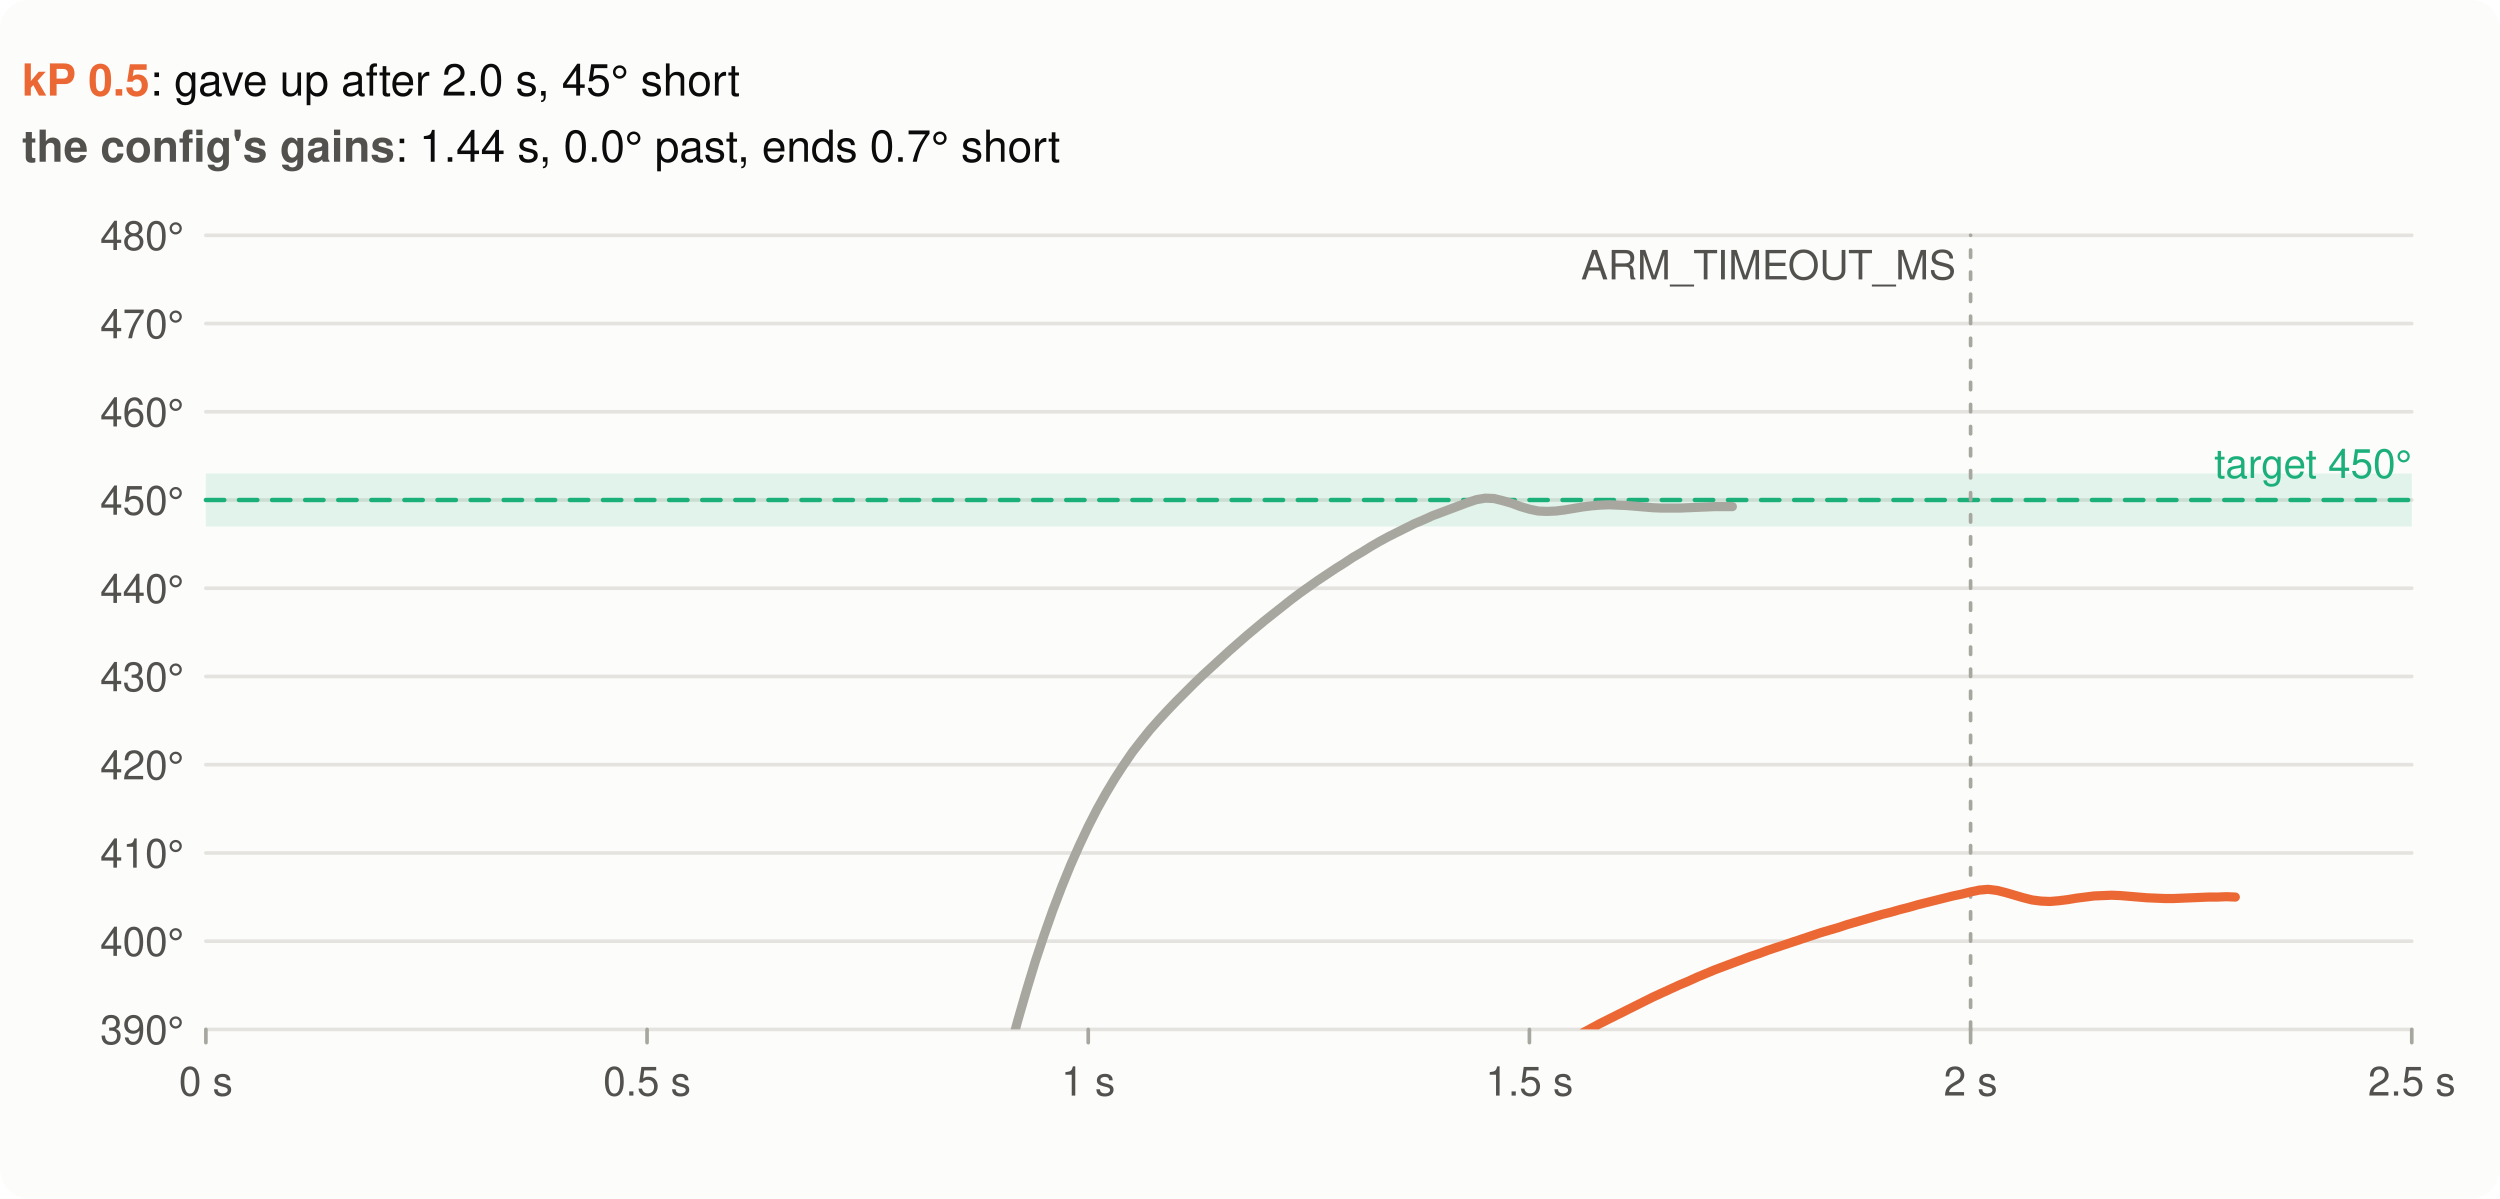
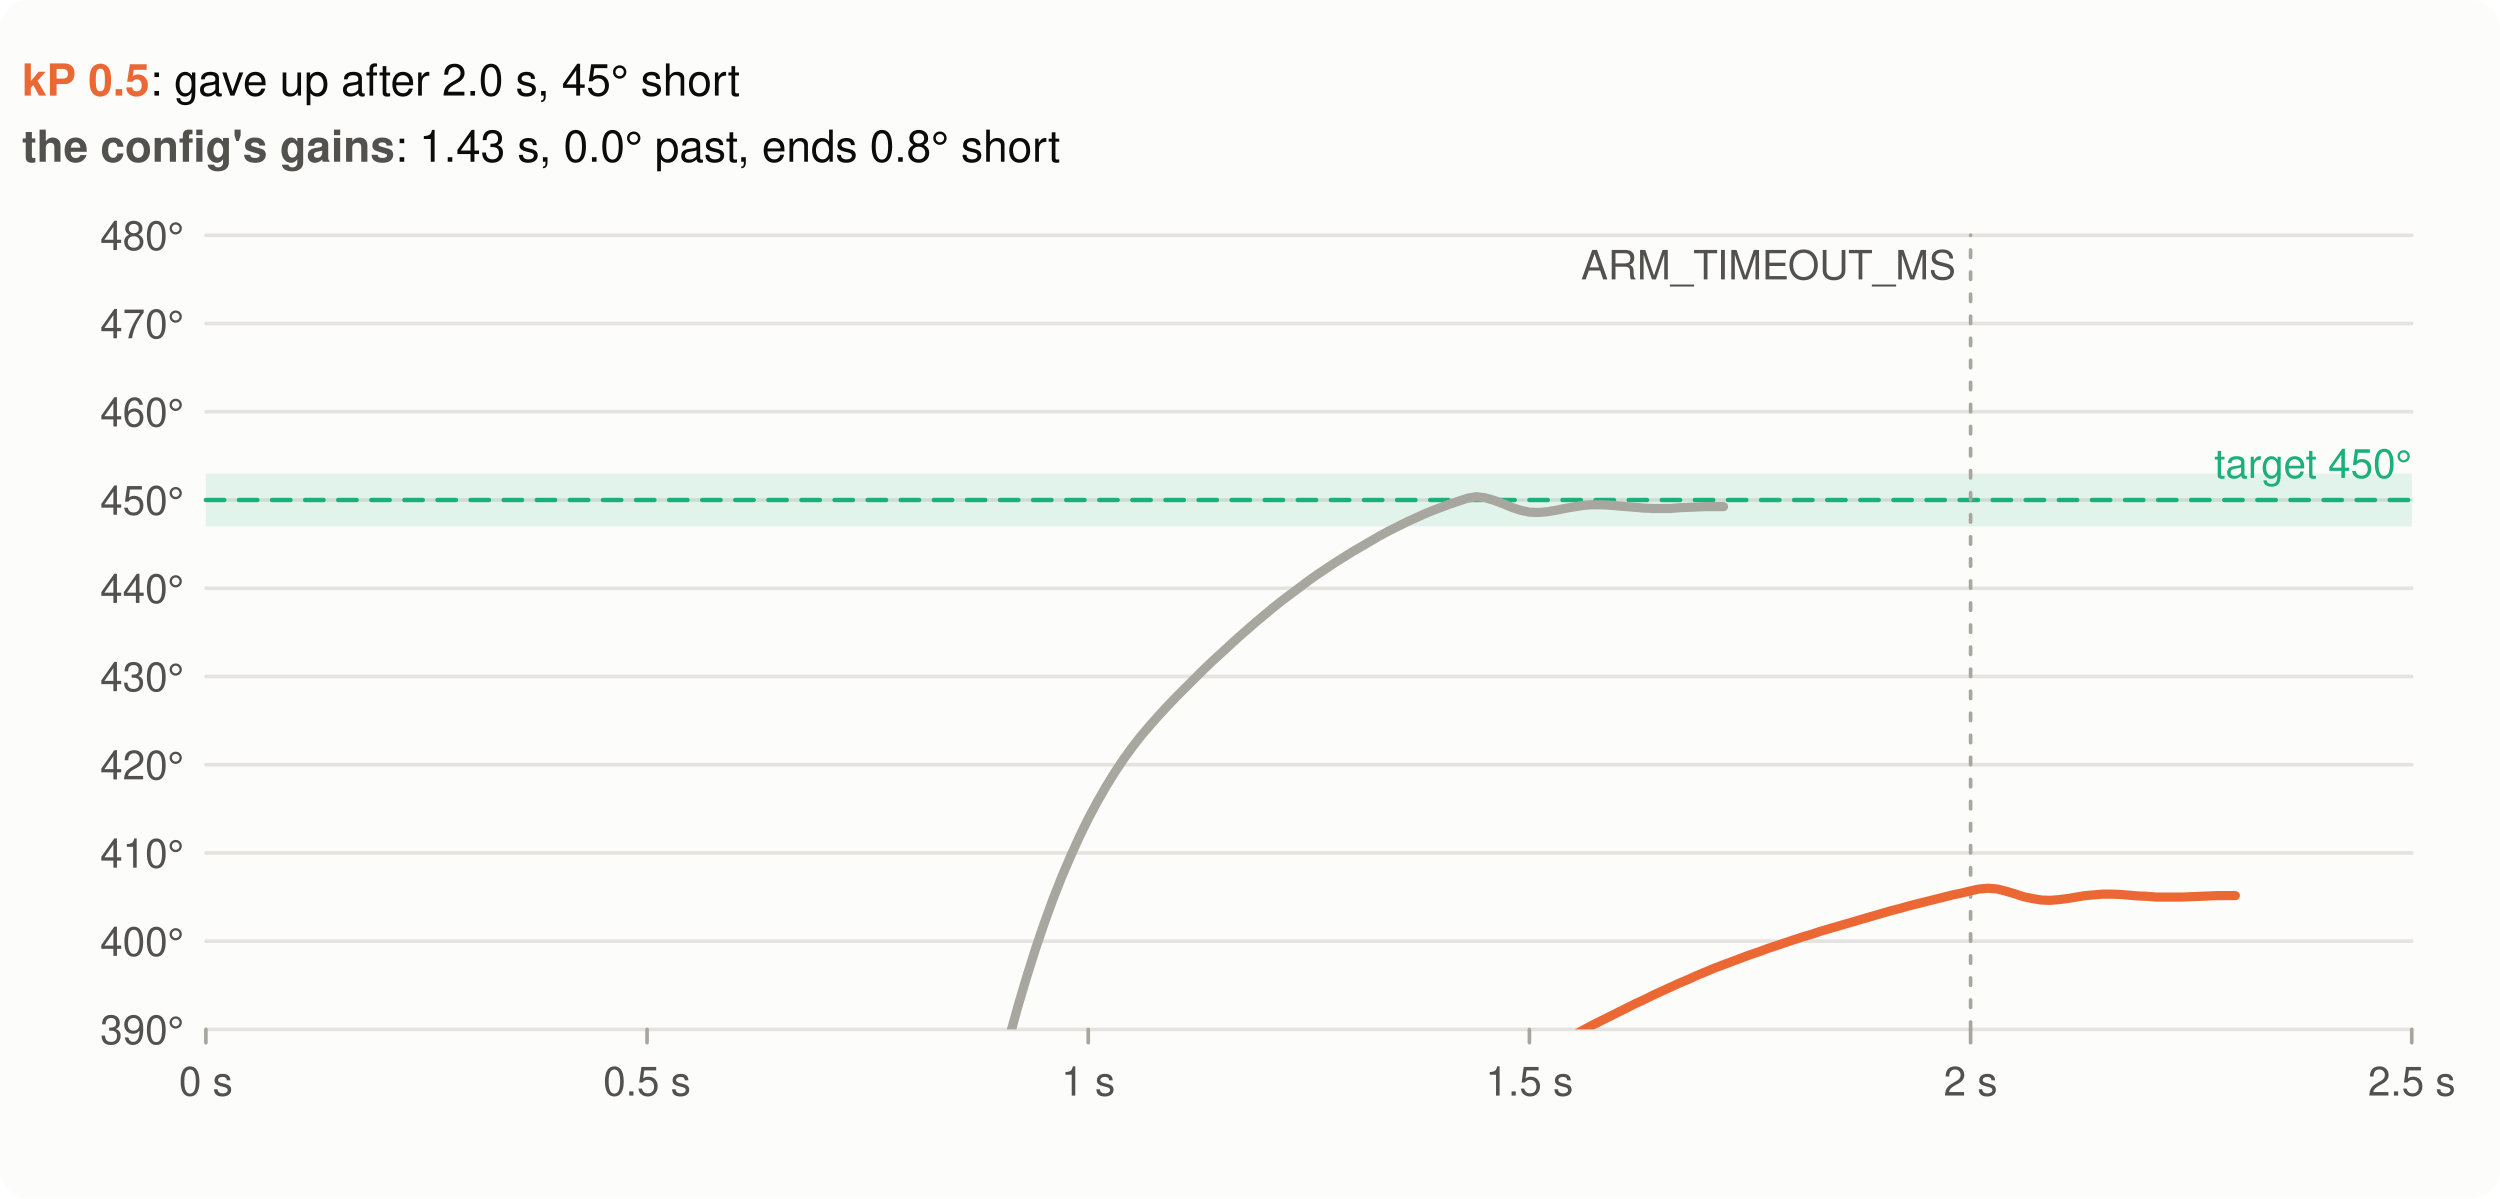
<svg xmlns="http://www.w3.org/2000/svg" width="680" height="326" viewBox="0 0 680 326" font-family="-apple-system, Segoe UI, Helvetica, Arial, sans-serif">
  <rect width="100%" height="100%" rx="8" fill="#fcfcfb" />
  <line x1="56.0" y1="280.0" x2="656.0" y2="280.0" stroke="#e4e3df" stroke-width="1.0" stroke-linecap="round" />
  <text x="50.0" y="284.0" text-anchor="end" fill="#52514e" font-size="11">390°</text>
  <line x1="56.0" y1="256.0" x2="656.0" y2="256.0" stroke="#e4e3df" stroke-width="1.0" stroke-linecap="round" />
  <text x="50.0" y="260.0" text-anchor="end" fill="#52514e" font-size="11">400°</text>
  <line x1="56.0" y1="232.0" x2="656.0" y2="232.0" stroke="#e4e3df" stroke-width="1.0" stroke-linecap="round" />
  <text x="50.0" y="236.0" text-anchor="end" fill="#52514e" font-size="11">410°</text>
  <line x1="56.0" y1="208.0" x2="656.0" y2="208.0" stroke="#e4e3df" stroke-width="1.0" stroke-linecap="round" />
  <text x="50.0" y="212.0" text-anchor="end" fill="#52514e" font-size="11">420°</text>
  <line x1="56.0" y1="184.0" x2="656.0" y2="184.0" stroke="#e4e3df" stroke-width="1.0" stroke-linecap="round" />
  <text x="50.0" y="188.0" text-anchor="end" fill="#52514e" font-size="11">430°</text>
  <line x1="56.0" y1="160.0" x2="656.0" y2="160.0" stroke="#e4e3df" stroke-width="1.0" stroke-linecap="round" />
  <text x="50.0" y="164.0" text-anchor="end" fill="#52514e" font-size="11">440°</text>
  <line x1="56.0" y1="136.0" x2="656.0" y2="136.0" stroke="#e4e3df" stroke-width="1.0" stroke-linecap="round" />
  <text x="50.0" y="140.0" text-anchor="end" fill="#52514e" font-size="11">450°</text>
  <line x1="56.0" y1="112.0" x2="656.0" y2="112.0" stroke="#e4e3df" stroke-width="1.0" stroke-linecap="round" />
  <text x="50.0" y="116.0" text-anchor="end" fill="#52514e" font-size="11">460°</text>
  <line x1="56.0" y1="88.0" x2="656.0" y2="88.0" stroke="#e4e3df" stroke-width="1.0" stroke-linecap="round" />
  <text x="50.0" y="92.0" text-anchor="end" fill="#52514e" font-size="11">470°</text>
  <line x1="56.0" y1="64.0" x2="656.0" y2="64.0" stroke="#e4e3df" stroke-width="1.0" stroke-linecap="round" />
  <text x="50.0" y="68.0" text-anchor="end" fill="#52514e" font-size="11">480°</text>
  <line x1="56.0" y1="280.0" x2="56.0" y2="283.6" stroke="#a8a79f" stroke-width="1.0" stroke-linecap="round" />
  <text x="56.0" y="298.0" text-anchor="middle" fill="#52514e" font-size="11">0 s</text>
  <line x1="176.0" y1="280.0" x2="176.0" y2="283.6" stroke="#a8a79f" stroke-width="1.0" stroke-linecap="round" />
  <text x="176.0" y="298.0" text-anchor="middle" fill="#52514e" font-size="11">0.5 s</text>
  <line x1="296.0" y1="280.0" x2="296.0" y2="283.6" stroke="#a8a79f" stroke-width="1.0" stroke-linecap="round" />
  <text x="296.0" y="298.0" text-anchor="middle" fill="#52514e" font-size="11">1 s</text>
  <line x1="416.0" y1="280.0" x2="416.0" y2="283.6" stroke="#a8a79f" stroke-width="1.0" stroke-linecap="round" />
  <text x="416.0" y="298.0" text-anchor="middle" fill="#52514e" font-size="11">1.5 s</text>
  <line x1="536.0" y1="280.0" x2="536.0" y2="283.6" stroke="#a8a79f" stroke-width="1.0" stroke-linecap="round" />
  <text x="536.0" y="298.0" text-anchor="middle" fill="#52514e" font-size="11">2 s</text>
  <line x1="656.0" y1="280.0" x2="656.0" y2="283.6" stroke="#a8a79f" stroke-width="1.0" stroke-linecap="round" />
  <text x="656.0" y="298.0" text-anchor="middle" fill="#52514e" font-size="11">2.5 s</text>
  <rect x="56.0" y="128.8" width="600.0" height="14.4" fill="#1baf7a" fill-opacity="0.12" />
  <line x1="56.0" y1="136.0" x2="656.0" y2="136.0" stroke="#1baf7a" stroke-width="1.2" stroke-linecap="round" stroke-dasharray="5 4" />
  <text x="656.0" y="130.0" text-anchor="end" fill="#1baf7a" font-size="11">target 450°</text>
  <line x1="536.0" y1="280.0" x2="536.0" y2="64.0" stroke="#a8a79f" stroke-width="1.0" stroke-linecap="round" stroke-dasharray="2 4" />
  <text x="532.0" y="76.0" text-anchor="end" fill="#52514e" font-size="11">ARM_TIMEOUT_MS</text>
  <clipPath id="inside">
    <rect x="56.0" y="64.0" width="600.0" height="216.0" />
  </clipPath>
  <g clip-path="url(#inside)">
-     <path d="M56.0 1222.2 L58.4 1222.2 L60.8 1221.1 L63.2 1218.2 L65.6 1213.8 L68.0 1208.2 L70.4 1201.6 L72.8 1194.2 L75.2 1186.1 L77.6 1177.5 L80.0 1168.4 L82.4 1159.0 L84.8 1149.2 L87.2 1139.3 L89.6 1129.1 L92.0 1118.8 L94.4 1108.3 L96.8 1097.8 L99.2 1087.1 L101.6 1076.4 L104.0 1065.6 L106.4 1054.8 L108.8 1043.9 L111.2 1033.0 L113.6 1022.1 L116.0 1011.2 L118.4 1000.2 L120.8 989.2 L123.2 978.3 L125.6 967.3 L128.0 956.3 L130.4 945.2 L132.8 934.2 L135.2 923.2 L137.6 912.2 L140.0 901.1 L142.4 890.1 L144.8 879.1 L147.2 868.1 L149.6 857.0 L152.0 846.0 L154.4 834.9 L156.8 823.9 L159.2 812.9 L161.6 801.8 L164.0 790.8 L166.4 779.8 L168.8 768.7 L171.2 757.7 L173.6 746.6 L176.0 735.6 L178.4 724.6 L180.8 713.5 L183.2 702.5 L185.6 691.4 L188.0 680.4 L190.4 669.4 L192.8 658.3 L195.2 647.3 L197.6 636.2 L200.0 625.2 L202.4 614.2 L204.8 603.1 L207.2 592.1 L209.6 581.0 L212.0 570.0 L214.4 559.0 L216.8 547.9 L219.2 536.9 L221.6 525.8 L224.0 514.8 L226.4 503.8 L228.8 492.7 L231.2 481.7 L233.6 470.6 L236.0 459.6 L238.4 448.6 L240.8 437.5 L243.2 426.5 L245.6 415.4 L248.0 404.4 L250.4 393.4 L252.8 382.3 L255.2 371.3 L257.6 360.2 L260.0 349.2 L262.4 338.2 L264.8 327.2 L267.2 316.4 L269.6 306.0 L272.0 296.1 L274.4 286.6 L276.8 277.7 L279.2 269.4 L281.6 261.5 L284.0 254.3 L286.4 247.5 L288.8 241.2 L291.2 235.3 L293.6 229.9 L296.0 224.8 L298.4 220.1 L300.8 215.8 L303.2 211.8 L305.6 208.1 L308.0 204.6 L310.4 201.5 L312.8 198.5 L315.2 195.8 L317.6 193.2 L320.0 190.7 L322.4 188.3 L324.8 185.9 L327.2 183.6 L329.6 181.4 L332.0 179.2 L334.4 177.0 L336.8 174.9 L339.2 172.8 L341.6 170.8 L344.0 168.8 L346.4 166.9 L348.8 165.0 L351.2 163.1 L353.6 161.3 L356.0 159.6 L358.4 157.9 L360.8 156.3 L363.2 154.7 L365.6 153.2 L368.0 151.6 L370.4 150.2 L372.8 148.7 L375.2 147.3 L377.6 146.0 L380.0 144.8 L382.4 143.6 L384.8 142.4 L387.2 141.4 L389.6 140.3 L392.0 139.4 L394.4 138.5 L396.8 137.6 L399.2 136.7 L401.6 135.9 L404.0 135.5 L406.4 135.6 L408.8 136.2 L411.2 136.9 L413.6 137.8 L416.0 138.5 L418.4 139.0 L420.8 139.1 L423.2 139.0 L425.6 138.7 L428.0 138.3 L430.4 137.9 L432.8 137.6 L435.2 137.4 L437.6 137.3 L440.0 137.4 L442.4 137.5 L444.8 137.7 L447.2 137.9 L449.6 138.1 L452.0 138.2 L454.4 138.2 L456.8 138.2 L459.2 138.1 L461.6 138.0 L464.0 137.9 L466.4 137.8 L468.8 137.8 L471.2 137.8 " fill="none" stroke="#a8a79f" stroke-width="2.5" stroke-linejoin="round" stroke-linecap="round" />
-     <path d="M56.0 1223.3 L58.4 1223.3 L60.8 1222.2 L63.2 1219.3 L65.6 1214.9 L68.0 1209.2 L70.4 1202.6 L72.8 1195.2 L75.2 1187.1 L77.6 1178.5 L80.0 1169.4 L82.4 1160.0 L84.8 1150.2 L87.2 1140.3 L89.6 1130.1 L92.0 1119.8 L94.4 1109.3 L96.8 1098.8 L99.2 1088.1 L101.6 1077.4 L104.0 1066.6 L106.4 1055.8 L108.8 1044.9 L111.2 1034.0 L113.6 1023.1 L116.0 1012.2 L118.4 1001.2 L120.8 990.2 L123.2 979.2 L125.6 968.2 L128.0 957.2 L130.4 946.2 L132.8 935.2 L135.2 924.2 L137.6 913.2 L140.0 902.1 L142.4 891.1 L144.8 880.1 L147.2 869.0 L149.6 858.0 L152.0 847.0 L154.4 835.9 L156.8 824.9 L159.2 813.9 L161.6 802.8 L164.0 791.8 L166.4 781.0 L168.8 770.2 L171.2 759.6 L173.6 749.1 L176.0 738.9 L178.4 728.8 L180.8 718.9 L183.2 709.2 L185.6 699.7 L188.0 690.3 L190.4 681.2 L192.8 672.2 L195.2 663.4 L197.6 654.8 L200.0 646.3 L202.4 638.0 L204.8 629.9 L207.2 621.9 L209.6 614.0 L212.0 606.3 L214.4 598.7 L216.8 591.3 L219.2 584.1 L221.6 576.9 L224.0 570.0 L226.4 563.1 L228.8 556.4 L231.2 549.7 L233.6 543.3 L236.0 536.9 L238.4 530.7 L240.8 524.6 L243.2 518.6 L245.6 512.8 L248.0 507.1 L250.4 501.5 L252.8 496.0 L255.2 490.5 L257.6 485.2 L260.0 480.0 L262.4 474.9 L264.8 469.8 L267.2 464.9 L269.6 460.0 L272.0 455.3 L274.4 450.6 L276.8 446.1 L279.2 441.7 L281.6 437.3 L284.0 433.0 L286.4 428.8 L288.8 424.7 L291.2 420.6 L293.6 416.6 L296.0 412.7 L298.4 408.8 L300.8 405.0 L303.2 401.3 L305.6 397.7 L308.0 394.1 L310.4 390.6 L312.8 387.2 L315.2 383.9 L317.6 380.6 L320.0 377.4 L322.4 374.3 L324.8 371.2 L327.2 368.1 L329.6 365.2 L332.0 362.3 L334.4 359.5 L336.8 356.7 L339.2 354.0 L341.6 351.3 L344.0 348.6 L346.4 346.0 L348.8 343.5 L351.2 340.9 L353.6 338.5 L356.0 336.1 L358.4 333.8 L360.8 331.5 L363.2 329.3 L365.6 327.1 L368.0 324.9 L370.4 322.8 L372.8 320.7 L375.2 318.7 L377.6 316.7 L380.0 314.7 L382.4 312.8 L384.8 310.9 L387.2 309.1 L389.6 307.3 L392.0 305.5 L394.4 303.8 L396.8 302.1 L399.2 300.4 L401.6 298.7 L404.0 297.1 L406.4 295.4 L408.8 293.9 L411.2 292.3 L413.6 290.8 L416.0 289.3 L418.4 287.9 L420.8 286.4 L423.2 285.0 L425.6 283.7 L428.0 282.3 L430.4 281.0 L432.8 279.7 L435.2 278.4 L437.6 277.2 L440.0 276.0 L442.4 274.8 L444.8 273.6 L447.2 272.4 L449.6 271.2 L452.0 270.1 L454.4 269.0 L456.8 267.9 L459.2 266.9 L461.6 265.8 L464.0 264.8 L466.4 263.8 L468.8 262.9 L471.2 262.0 L473.6 261.1 L476.0 260.2 L478.4 259.4 L480.8 258.5 L483.2 257.7 L485.6 256.9 L488.0 256.1 L490.4 255.3 L492.8 254.5 L495.2 253.7 L497.6 253.0 L500.0 252.3 L502.4 251.5 L504.8 250.8 L507.2 250.1 L509.6 249.4 L512.0 248.7 L514.4 248.1 L516.8 247.4 L519.2 246.8 L521.6 246.1 L524.0 245.5 L526.4 244.9 L528.8 244.3 L531.2 243.7 L533.6 243.2 L536.0 242.6 L538.4 242.1 L540.8 241.9 L543.2 242.2 L545.6 242.8 L548.0 243.5 L550.4 244.2 L552.8 244.8 L555.2 245.1 L557.6 245.2 L560.0 245.0 L562.4 244.7 L564.8 244.3 L567.2 244.0 L569.6 243.7 L572.0 243.6 L574.4 243.5 L576.8 243.6 L579.2 243.8 L581.6 244.0 L584.0 244.2 L586.4 244.3 L588.8 244.4 L591.2 244.4 L593.6 244.3 L596.0 244.2 L598.4 244.1 L600.8 244.0 L603.2 244.0 L605.6 243.9 L608.0 244.0 " fill="none" stroke="#eb6834" stroke-width="2.5" stroke-linejoin="round" stroke-linecap="round" />
+     <path d="M56.0 1218.0 L58.4 1217.9 L60.8 1216.8 L63.2 1213.8 L65.6 1209.3 L68.0 1203.6 L70.4 1197.0 L72.8 1189.6 L75.2 1181.4 L77.6 1172.8 L80.0 1163.7 L82.4 1154.3 L84.8 1144.5 L87.2 1134.6 L89.6 1124.4 L92.0 1114.1 L94.4 1103.6 L96.8 1093.1 L99.2 1082.4 L101.6 1071.7 L104.0 1060.9 L106.4 1050.1 L108.8 1039.2 L111.2 1028.3 L113.6 1017.4 L116.0 1006.4 L118.4 995.5 L120.8 984.5 L123.2 973.5 L125.6 962.5 L128.0 951.5 L130.4 940.5 L132.8 929.5 L135.2 918.5 L137.6 907.4 L140.0 896.4 L142.4 885.4 L144.8 874.3 L147.2 863.3 L149.6 852.3 L152.0 841.2 L154.4 830.2 L156.8 819.2 L159.2 808.1 L161.6 797.1 L164.0 786.1 L166.4 775.0 L168.8 764.0 L171.2 752.9 L173.6 741.9 L176.0 730.9 L178.4 719.8 L180.8 708.8 L183.2 697.7 L185.6 686.7 L188.0 675.7 L190.4 664.6 L192.8 653.6 L195.2 642.5 L197.6 631.5 L200.0 620.5 L202.4 609.4 L204.8 598.4 L207.2 587.3 L209.6 576.3 L212.0 565.3 L214.4 554.2 L216.8 543.2 L219.2 532.1 L221.6 521.1 L224.0 510.1 L226.4 499.0 L228.8 488.0 L231.2 476.9 L233.6 465.9 L236.0 454.9 L238.4 443.8 L240.8 432.8 L243.2 421.7 L245.6 410.7 L248.0 399.7 L250.4 388.6 L252.8 377.6 L255.2 366.5 L257.6 355.5 L260.0 344.5 L262.4 333.4 L264.8 322.5 L267.2 311.9 L269.6 301.7 L272.0 291.9 L274.4 282.7 L276.8 274.0 L279.2 265.9 L281.6 258.3 L284.0 251.2 L286.4 244.6 L288.8 238.5 L291.2 232.9 L293.6 227.6 L296.0 222.7 L298.4 218.2 L300.8 214.0 L303.2 210.1 L305.6 206.5 L308.0 203.2 L310.4 200.1 L312.8 197.3 L315.2 194.6 L317.6 192.0 L320.0 189.5 L322.4 187.1 L324.8 184.7 L327.2 182.3 L329.6 180.0 L332.0 177.8 L334.4 175.6 L336.8 173.4 L339.2 171.3 L341.6 169.2 L344.0 167.2 L346.4 165.2 L348.8 163.3 L351.2 161.5 L353.6 159.7 L356.0 157.9 L358.4 156.2 L360.8 154.6 L363.2 153.0 L365.6 151.5 L368.0 150.0 L370.4 148.6 L372.8 147.2 L375.2 145.8 L377.6 144.5 L380.0 143.3 L382.4 142.1 L384.8 141.0 L387.2 139.9 L389.6 138.9 L392.0 138.0 L394.4 137.1 L396.8 136.3 L399.2 135.5 L401.6 135.1 L404.0 135.4 L406.4 136.1 L408.8 137.0 L411.2 138.0 L413.6 138.8 L416.0 139.3 L418.4 139.4 L420.8 139.2 L423.2 138.8 L425.6 138.3 L428.0 137.9 L430.4 137.5 L432.8 137.3 L435.2 137.3 L437.6 137.4 L440.0 137.6 L442.4 137.8 L444.8 138.0 L447.2 138.2 L449.6 138.3 L452.0 138.3 L454.4 138.3 L456.8 138.1 L459.2 138.0 L461.6 137.9 L464.0 137.8 L466.4 137.8 L468.8 137.8 " fill="none" stroke="#a8a79f" stroke-width="2.5" stroke-linejoin="round" stroke-linecap="round" />
+     <path d="M56.0 1218.2 L58.4 1218.1 L60.8 1216.9 L63.2 1213.9 L65.6 1209.4 L68.0 1203.7 L70.4 1197.0 L72.8 1189.6 L75.2 1181.4 L77.6 1172.8 L80.0 1163.7 L82.4 1154.2 L84.8 1144.5 L87.2 1134.5 L89.6 1124.4 L92.0 1114.0 L94.4 1103.6 L96.8 1093.0 L99.2 1082.3 L101.6 1071.6 L104.0 1060.8 L106.4 1050.0 L108.8 1039.1 L111.2 1028.3 L113.6 1017.3 L116.0 1006.4 L118.4 995.4 L120.8 984.4 L123.2 973.5 L125.6 962.5 L128.0 951.4 L130.4 940.4 L132.8 929.4 L135.2 918.4 L137.6 907.4 L140.0 896.3 L142.4 885.3 L144.8 874.3 L147.2 863.2 L149.6 852.2 L152.0 841.2 L154.4 830.1 L156.8 819.1 L159.2 808.1 L161.6 797.0 L164.0 786.1 L166.4 775.2 L168.8 764.5 L171.2 754.0 L173.6 743.6 L176.0 733.5 L178.4 723.5 L180.8 713.7 L183.2 704.1 L185.6 694.7 L188.0 685.4 L190.4 676.4 L192.8 667.5 L195.2 658.8 L197.6 650.2 L200.0 641.8 L202.4 633.6 L204.8 625.6 L207.2 617.7 L209.6 609.9 L212.0 602.3 L214.4 594.8 L216.8 587.5 L219.2 580.3 L221.6 573.2 L224.0 566.3 L226.4 559.5 L228.8 552.9 L231.2 546.4 L233.6 539.9 L236.0 533.6 L238.4 527.5 L240.8 521.4 L243.2 515.5 L245.6 509.7 L248.0 504.0 L250.4 498.5 L252.8 493.0 L255.2 487.7 L257.6 482.5 L260.0 477.3 L262.4 472.2 L264.8 467.3 L267.2 462.4 L269.6 457.6 L272.0 452.8 L274.4 448.2 L276.8 443.7 L279.2 439.3 L281.6 435.0 L284.0 430.8 L286.4 426.6 L288.8 422.6 L291.2 418.6 L293.6 414.6 L296.0 410.7 L298.4 406.9 L300.8 403.2 L303.2 399.5 L305.6 395.9 L308.0 392.4 L310.4 388.9 L312.8 385.5 L315.2 382.1 L317.6 378.9 L320.0 375.8 L322.4 372.6 L324.8 369.6 L327.2 366.6 L329.6 363.6 L332.0 360.8 L334.4 358.0 L336.8 355.2 L339.2 352.5 L341.6 349.9 L344.0 347.3 L346.4 344.7 L348.8 342.2 L351.2 339.7 L353.6 337.3 L356.0 334.9 L358.4 332.5 L360.8 330.3 L363.2 328.1 L365.6 325.9 L368.0 323.7 L370.4 321.7 L372.8 319.6 L375.2 317.6 L377.6 315.6 L380.0 313.7 L382.4 311.8 L384.8 309.9 L387.2 308.1 L389.6 306.3 L392.0 304.6 L394.4 302.9 L396.8 301.2 L399.2 299.5 L401.6 297.9 L404.0 296.2 L406.4 294.6 L408.8 293.1 L411.2 291.6 L413.6 290.1 L416.0 288.6 L418.4 287.2 L420.8 285.8 L423.2 284.4 L425.6 283.0 L428.0 281.6 L430.4 280.3 L432.8 279.0 L435.2 277.8 L437.6 276.6 L440.0 275.4 L442.4 274.2 L444.8 273.0 L447.2 271.9 L449.6 270.7 L452.0 269.6 L454.4 268.5 L456.8 267.4 L459.2 266.4 L461.6 265.3 L464.0 264.3 L466.4 263.3 L468.8 262.4 L471.2 261.5 L473.6 260.6 L476.0 259.7 L478.4 258.9 L480.8 258.0 L483.2 257.2 L485.6 256.4 L488.0 255.6 L490.4 254.8 L492.8 254.1 L495.2 253.3 L497.6 252.6 L500.0 251.9 L502.4 251.2 L504.8 250.5 L507.2 249.8 L509.6 249.1 L512.0 248.4 L514.4 247.7 L516.8 247.1 L519.2 246.4 L521.6 245.8 L524.0 245.2 L526.4 244.6 L528.8 244.0 L531.2 243.4 L533.6 242.9 L536.0 242.3 L538.4 241.8 L540.8 241.6 L543.2 241.8 L545.6 242.4 L548.0 243.1 L550.4 243.9 L552.8 244.4 L555.2 244.8 L557.6 244.9 L560.0 244.7 L562.4 244.4 L564.8 244.0 L567.2 243.6 L569.6 243.4 L572.0 243.2 L574.4 243.2 L576.8 243.3 L579.2 243.5 L581.6 243.7 L584.0 243.8 L586.4 244.0 L588.8 244.0 L591.2 244.0 L593.6 244.0 L596.0 243.9 L598.4 243.8 L600.8 243.7 L603.2 243.6 L605.6 243.6 L608.0 243.6 " fill="none" stroke="#eb6834" stroke-width="2.5" stroke-linejoin="round" stroke-linecap="round" />
  </g>
  <text x="6.0" y="26.0" text-anchor="start" fill="#0b0b0b" font-size="12">
    <tspan fill="#eb6834" font-weight="600">kP 0.5</tspan>: gave up after 2.0 s, 45° short</text>
  <text x="6.0" y="44.0" text-anchor="start" fill="#0b0b0b" font-size="12">
-     <tspan fill="#52514e" font-weight="600">the config's gains</tspan>: 1.44 s, 0.0° past, ends 0.7° short</text>
+     <tspan fill="#52514e" font-weight="600">the config's gains</tspan>: 1.43 s, 0.0° past, ends 0.8° short</text>
</svg>
